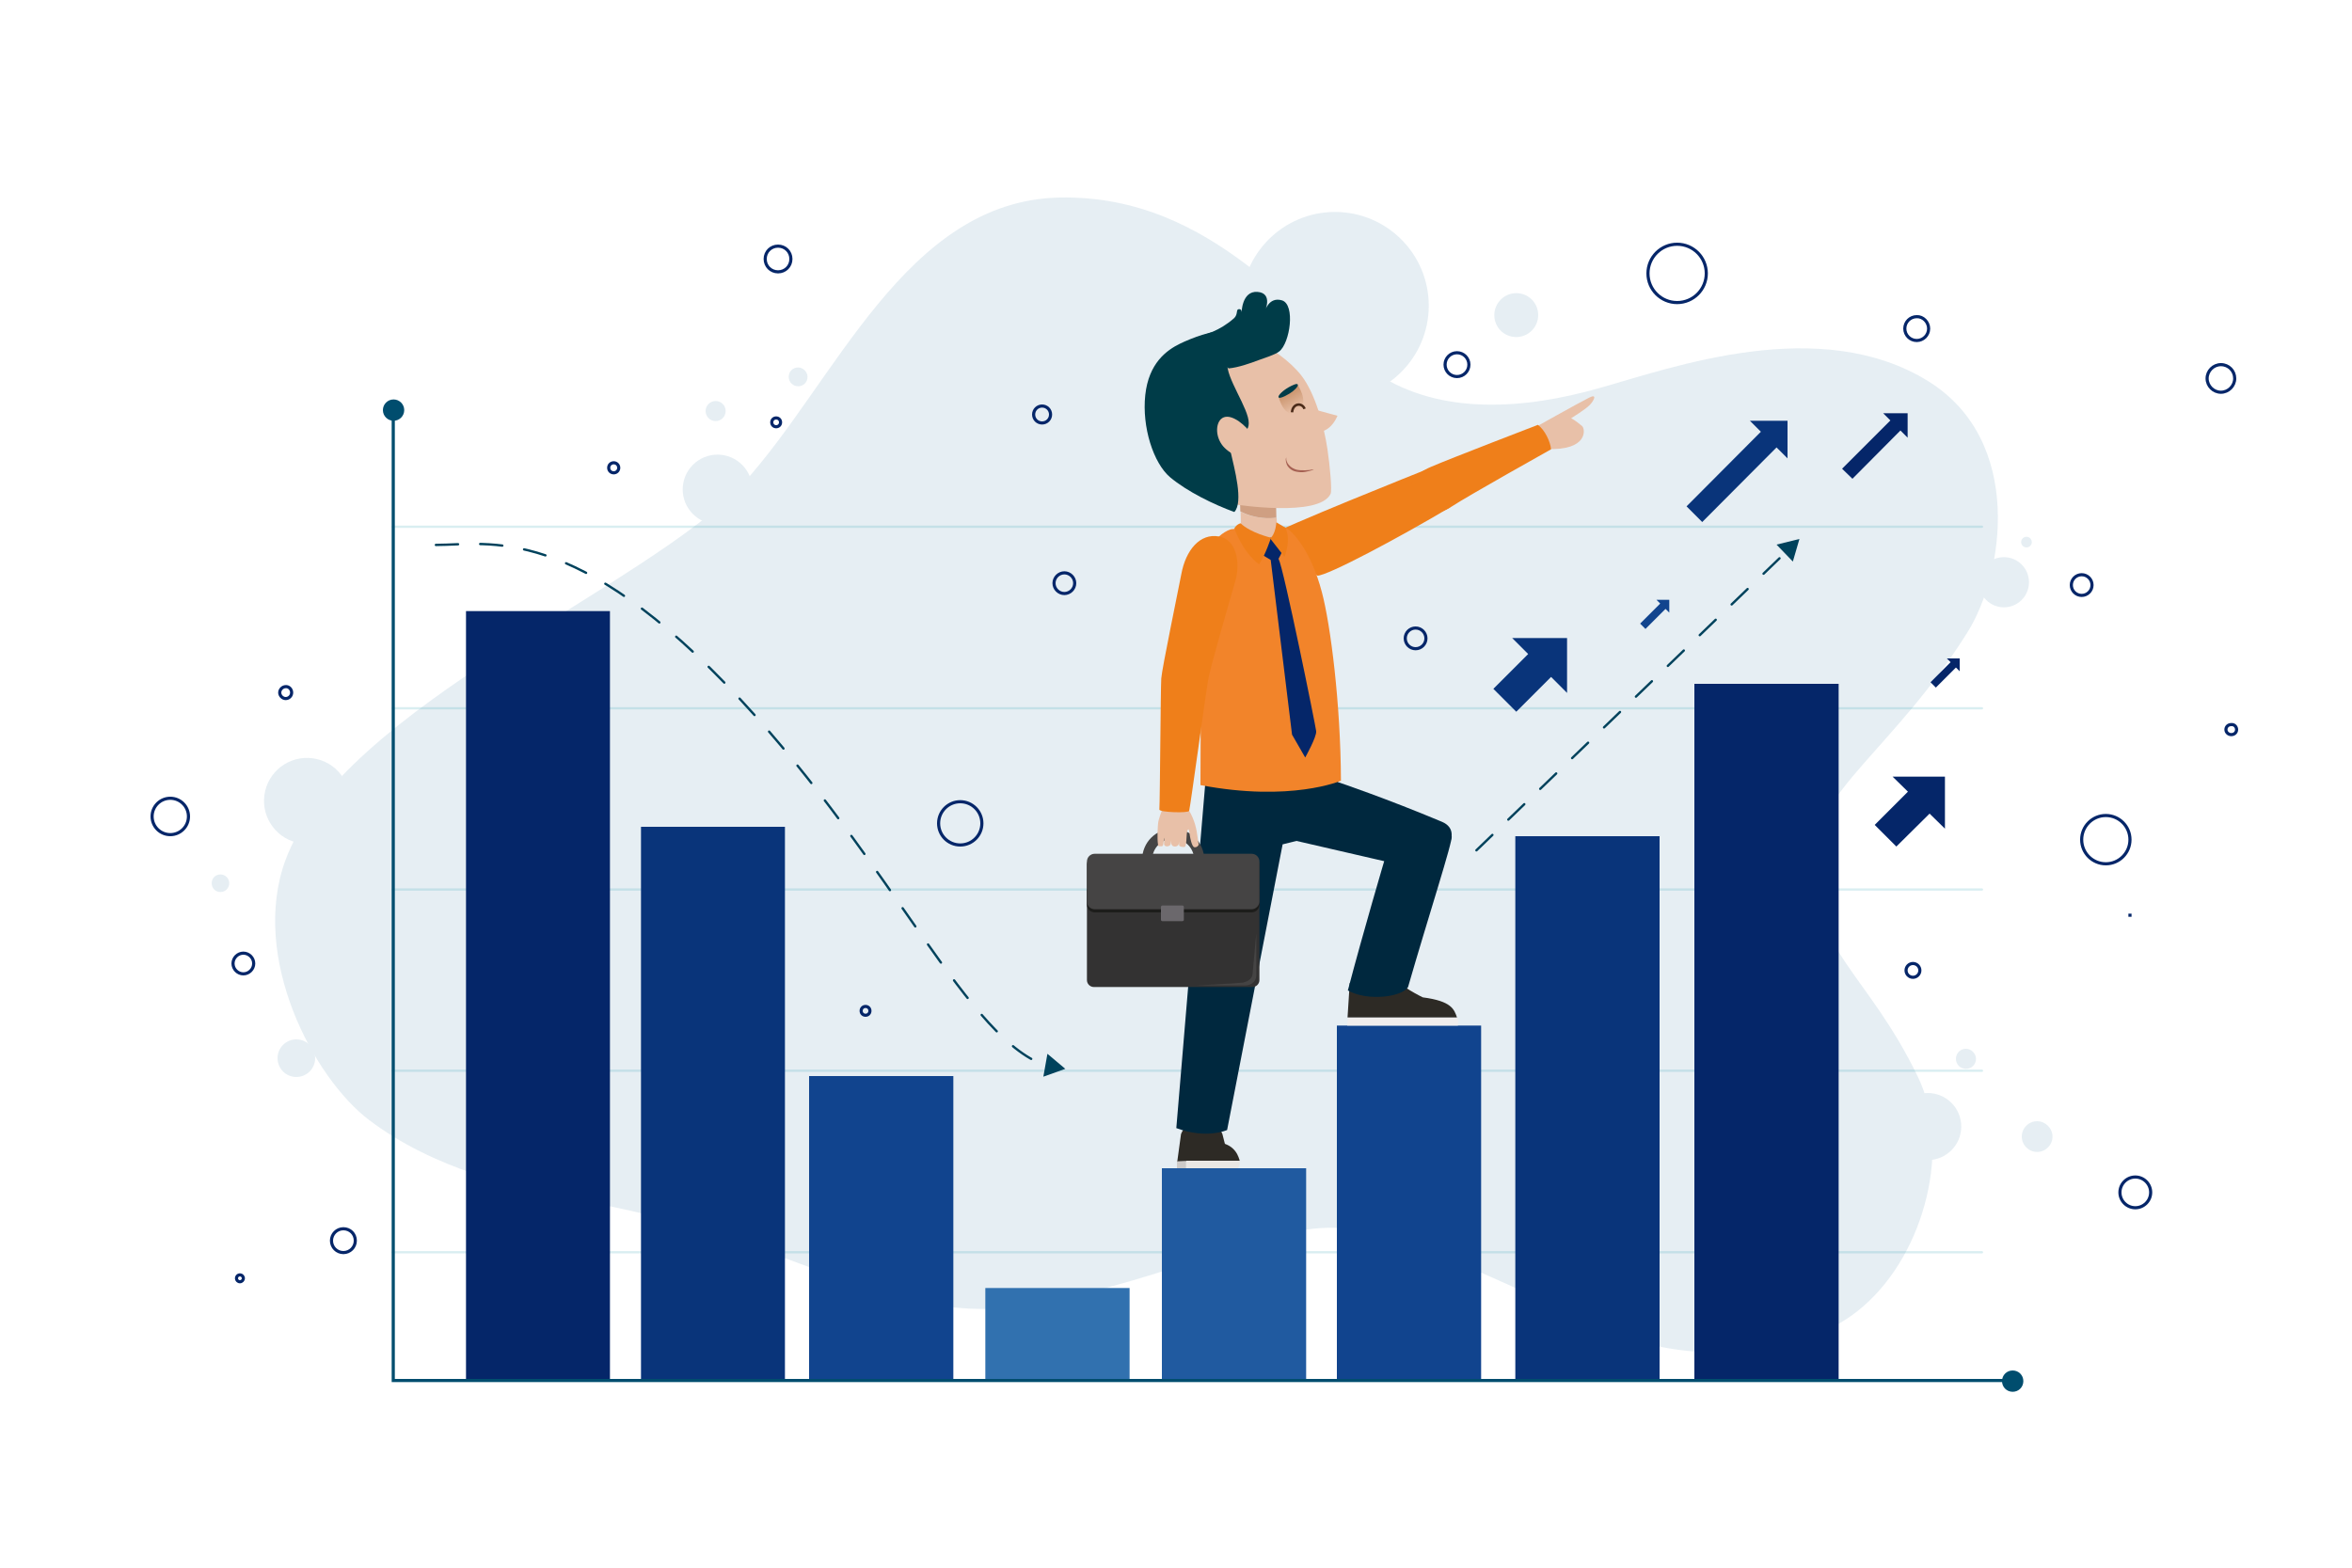
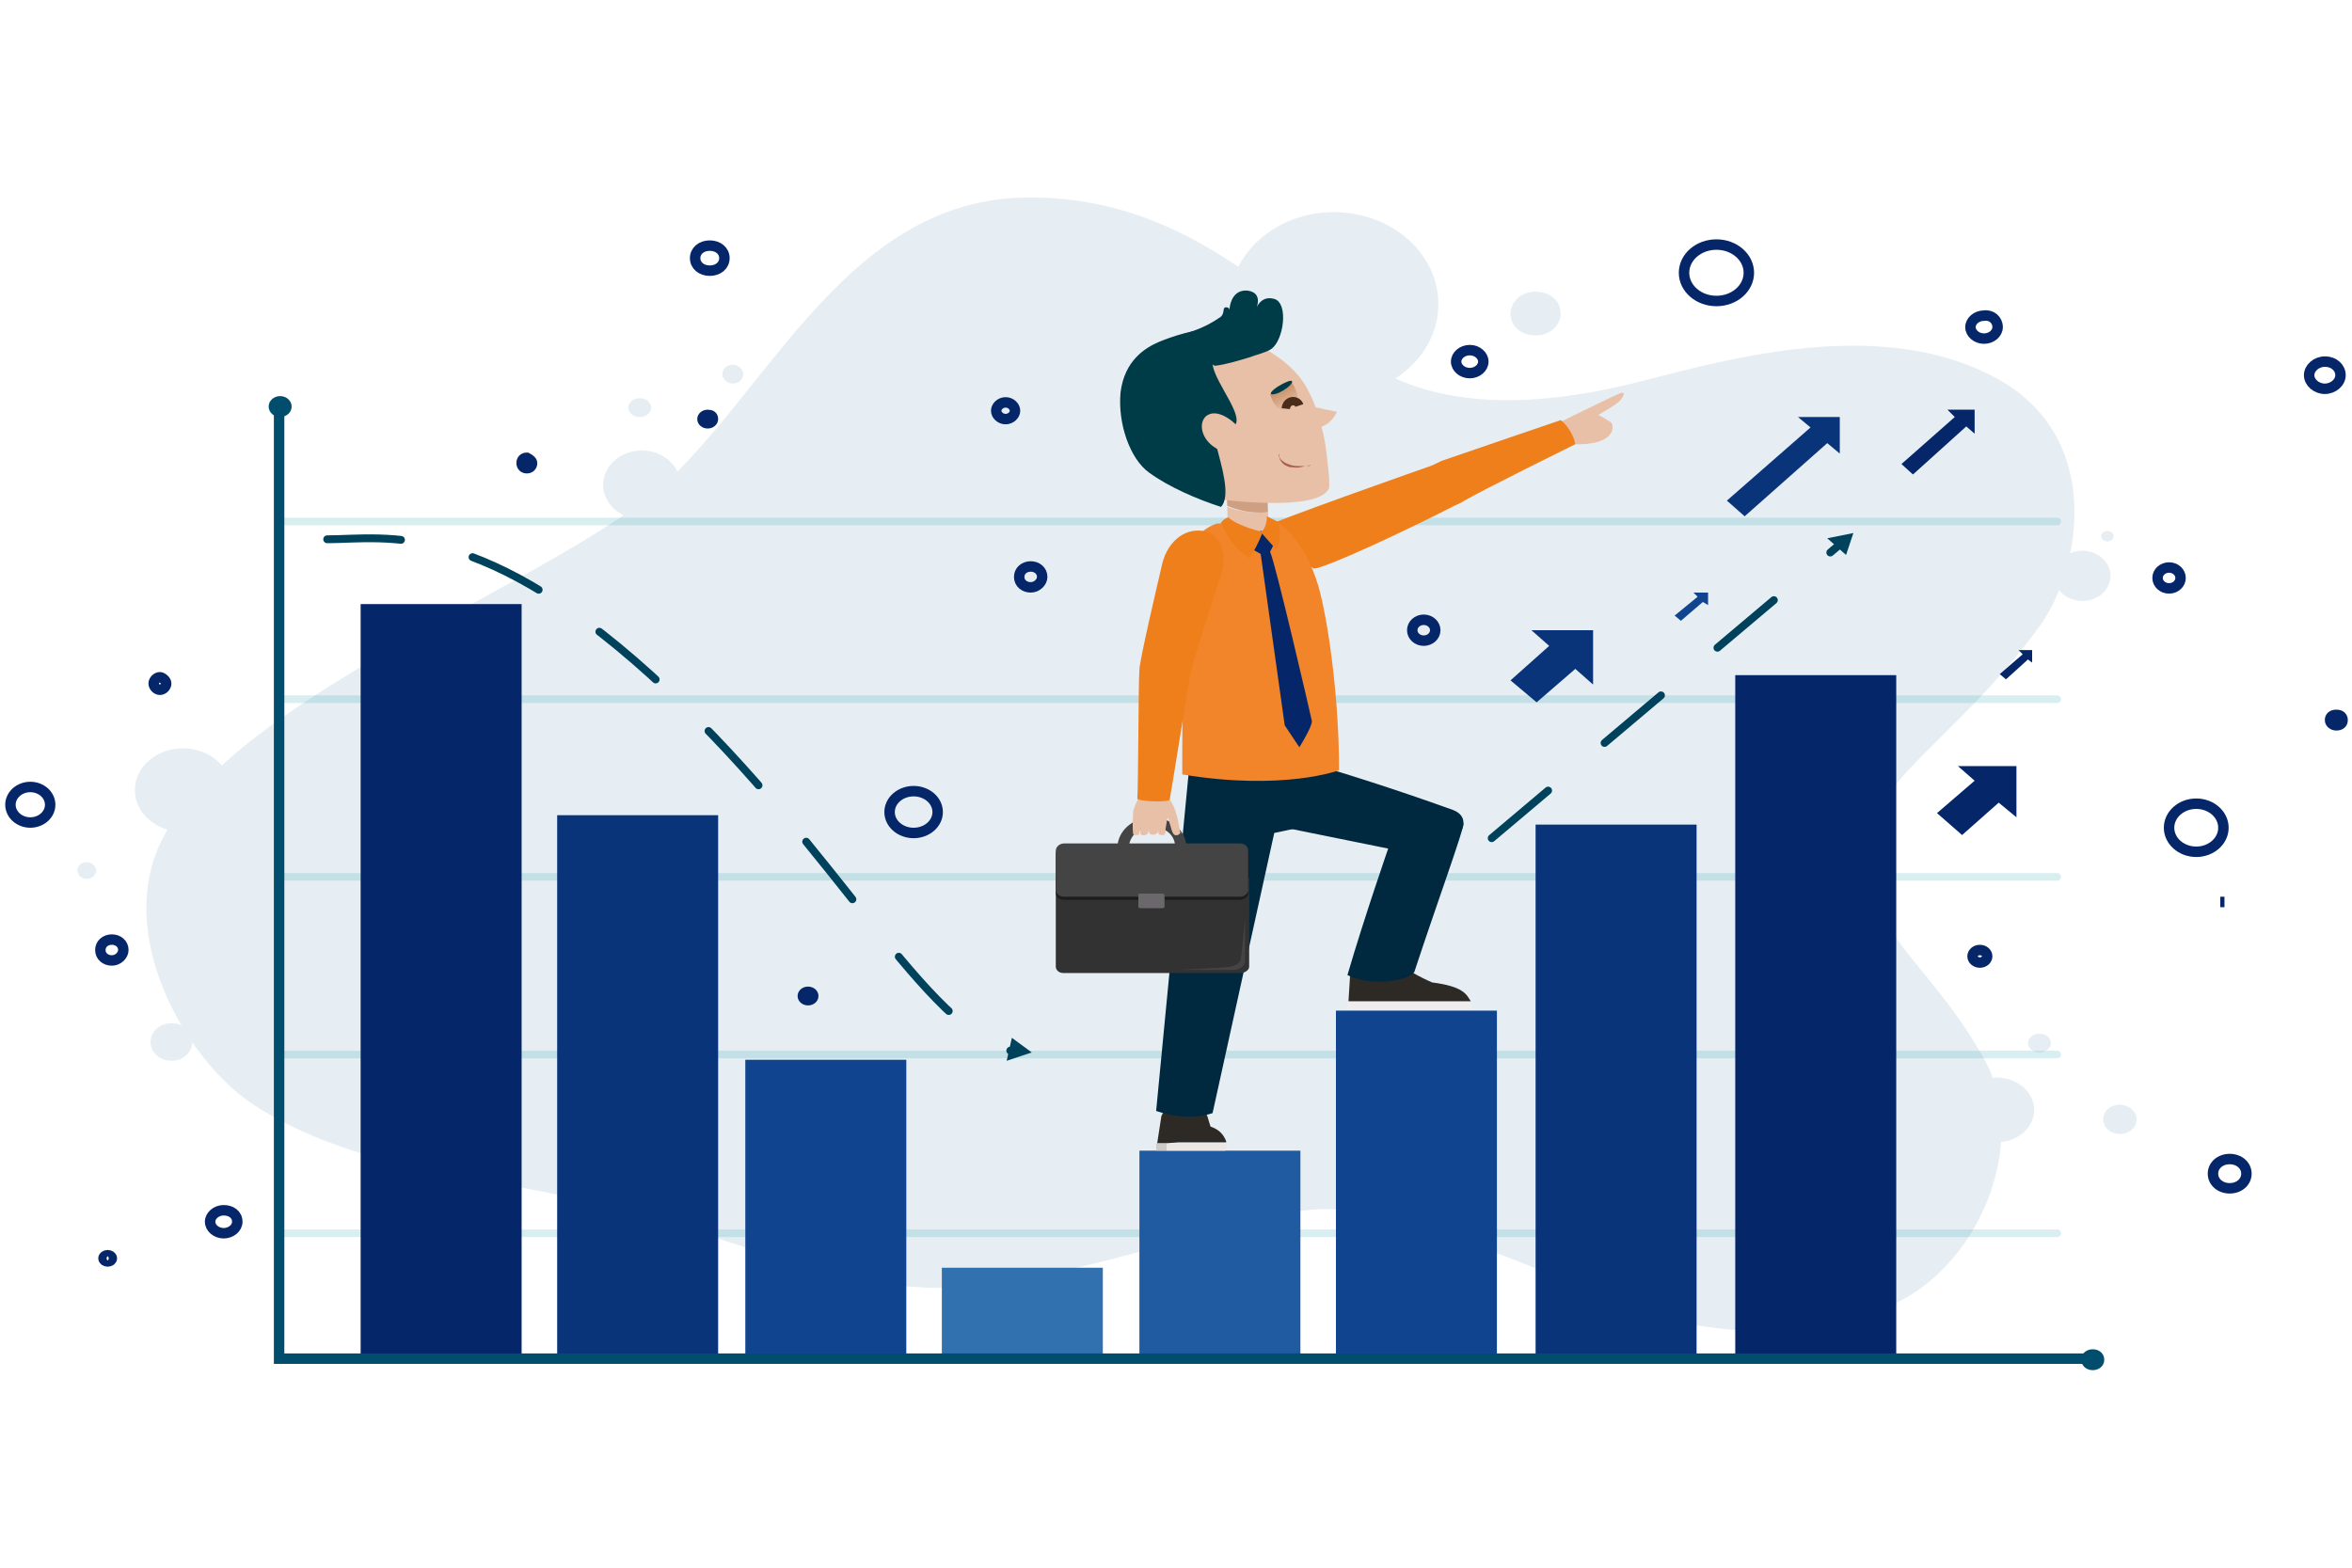
- <svg xmlns="http://www.w3.org/2000/svg" version="1.1" id="Layer_1" x="0px" y="0px" viewBox="0 0 750 500" style="enable-background:new 0 0 750 500;" xml:space="preserve">
+ <svg xmlns="http://www.w3.org/2000/svg" version="1.1" id="Layer_1" x="0px" y="0px" viewBox="0 0 225 150" style="enable-background:new 0 0 225 150;" xml:space="preserve">
  <style type="text/css">
	.st0{opacity:0.1;}
	.st1{fill:#005586;}
	.st2{opacity:0.15;}
	.st3{fill:none;stroke:#008DA3;stroke-width:0.729;stroke-linecap:round;stroke-miterlimit:10;}
	.st4{fill:#052669;}
	.st5{fill:#09347A;}
	.st6{fill:#11448E;}
	.st7{fill:#3171AF;}
	.st8{fill:#205AA0;}
	.st9{fill:#EF7F1A;}
	.st10{fill:#E8C0A8;}
	.st11{fill:#2D2A25;}
	.st12{fill:#EFEDED;}
	.st13{fill:#EAE7E4;}
	.st14{fill:#00283E;}
	.st15{fill:#333232;}
	.st16{fill:#1D1D1B;}
	.st17{fill:#454444;}
	.st18{fill:#6B686C;}
	.st19{fill:#CF9F82;}
	.st20{fill:#F2842A;}
	.st21{fill:#D0904B;}
	.st22{fill:#003C48;}
	.st23{fill:url(#SVGID_1_);}
	.st24{fill:none;stroke:#4B2B19;stroke-width:0.801;stroke-miterlimit:10;}
	.st25{fill:#A56052;}
	.st26{fill:#CDCAC8;}
	.st27{fill:none;stroke:#00425C;stroke-width:0.75;stroke-linecap:round;stroke-miterlimit:10;stroke-dasharray:7.064,7.064;}
	.st28{fill:#00425C;}
	.st29{fill:none;stroke:#004D6E;stroke-miterlimit:10;}
	.st30{fill:#004D6E;}
	.st31{fill:none;stroke:#052669;stroke-miterlimit:10;}
- 	.st32{fill:none;stroke:#052669;stroke-width:1;stroke-miterlimit:10;}
- 	.st33{fill:#0F4396;}
+ 	.st32{fill:none;stroke:#052669;stroke-miterlimit:10;}
</style>
  <g id="OBJECTS">
    <g>
      <g class="st0">
        <g>
-           <path class="st1" d="M329.7,416c-45.2,8.3-74.4-20.2-141.1-32.4c-25-4.6-50.5-11-70.8-26.3c-17.9-13.5-38.1-52-26.8-82.9      c17.8-48.6,115.9-87.5,145.6-119.8S288.6,63.9,338,63s76.2,39.8,101.1,56.2c20.4,13.4,47.3,11.3,70.8,4.6      c23.5-6.6,70.4-23.7,105-2.2c30.6,19,24.2,61.5,12.4,80.2c-23.1,36.8-48.8,50.8-49.2,71.9c-0.6,29.5,17.4,36.4,33.5,69.8      c10.6,22,2.5,55.8-17.4,73.1c-19.8,17.4-57,19-83.3,7.1c-19.8-9-63.7-31.6-85.4-32.1C403.1,391,374.9,407.6,329.7,416z" />
+           <path class="st1" d="M95.3,122.8c-15.2,2.4-25-5.9-47.4-9.5c-8.4-1.4-17-3.2-23.8-7.7c-6-4-12.8-15.3-9-24.4      c6-14.3,38.9-25.8,48.9-35.3s17.5-26.7,34-27s25.6,11.7,33.9,16.5c6.8,3.9,15.9,3.3,23.8,1.4c7.9-1.9,23.6-7,35.3-0.6      c10.3,5.6,8.1,18.1,4.2,23.6c-7.8,10.8-16.4,15-16.5,21.2c-0.2,8.7,5.8,10.7,11.2,20.5c3.6,6.5,0.8,16.4-5.8,21.5      c-6.6,5.1-19.1,5.6-28,2.1c-6.6-2.6-21.4-9.3-28.7-9.4C120,115.5,110.5,120.4,95.3,122.8z" />
        </g>
        <g>
-           <circle class="st1" cx="425.7" cy="97.5" r="29.9" />
-           <path class="st1" d="M490.5,100.5c0,3.8-3.1,7-7,7c-3.9,0-7-3.1-7-7c0-3.8,3.1-7,7-7C487.4,93.5,490.5,96.6,490.5,100.5z" />
-           <circle class="st1" cx="639" cy="185.7" r="8" />
-           <circle class="st1" cx="646.2" cy="172.9" r="1.7" />
-           <ellipse class="st1" cx="614.7" cy="359.3" rx="10.7" ry="10.7" />
-           <path class="st1" d="M630.1,337.7c0,1.8-1.4,3.2-3.2,3.2s-3.2-1.4-3.2-3.2s1.4-3.2,3.2-3.2C628.6,334.5,630.1,336,630.1,337.7z" />
-           <path class="st1" d="M654.5,362.5c0,2.7-2.2,4.9-4.9,4.9s-4.9-2.2-4.9-4.9s2.2-4.9,4.9-4.9C652.2,357.6,654.5,359.8,654.5,362.5      z" />
-           <circle class="st1" cx="228.8" cy="156.1" r="11.1" />
-           <circle class="st1" cx="228.2" cy="131.1" r="3.2" />
-           <path class="st1" d="M257.5,120.2c0,1.7-1.3,3-3,3c-1.6,0-3-1.3-3-3s1.3-3,3-3C256.1,117.2,257.5,118.6,257.5,120.2z" />
-           <ellipse transform="matrix(0.2298 -0.9732 0.9732 0.2298 -173.1677 292.0098)" class="st1" cx="97.9" cy="255.4" rx="13.7" ry="13.7" />
-           <path class="st1" d="M73.1,281.7c0,1.5-1.2,2.8-2.8,2.8s-2.8-1.2-2.8-2.8s1.2-2.8,2.8-2.8S73.1,280.2,73.1,281.7z" />
-           <circle class="st1" cx="94.5" cy="337.5" r="6" />
+           <ellipse class="st1" cx="127.6" cy="29.1" rx="10" ry="8.8" />
+           <path class="st1" d="M149.3,30c0,1.1-1,2.1-2.4,2.1s-2.4-0.9-2.4-2.1c0-1.1,1-2.1,2.4-2.1S149.3,28.8,149.3,30z" />
+           <ellipse class="st1" cx="199.2" cy="55.1" rx="2.7" ry="2.4" />
+           <ellipse class="st1" cx="201.6" cy="51.3" rx="0.6" ry="0.5" />
+           <ellipse class="st1" cx="191" cy="106.2" rx="3.6" ry="3.1" />
+           <path class="st1" d="M196.2,99.8c0,0.5-0.5,0.9-1.1,0.9s-1.1-0.4-1.1-0.9s0.5-0.9,1.1-0.9C195.7,98.9,196.2,99.3,196.2,99.8z" />
+           <path class="st1" d="M204.4,107.1c0,0.8-0.7,1.4-1.6,1.4s-1.6-0.6-1.6-1.4c0-0.8,0.7-1.4,1.6-1.4      C203.6,105.7,204.4,106.3,204.4,107.1z" />
+           <ellipse class="st1" cx="61.4" cy="46.4" rx="3.7" ry="3.3" />
+           <ellipse class="st1" cx="61.2" cy="39" rx="1.1" ry="0.9" />
+           <path class="st1" d="M71.1,35.8c0,0.5-0.4,0.9-1,0.9c-0.5,0-1-0.4-1-0.9s0.4-0.9,1-0.9C70.6,34.9,71.1,35.3,71.1,35.8z" />
+           <ellipse class="st1" cx="17.5" cy="75.6" rx="4.6" ry="4" />
+           <path class="st1" d="M9.2,83.3c0,0.4-0.4,0.8-0.9,0.8c-0.5,0-0.9-0.4-0.9-0.8c0-0.5,0.4-0.8,0.9-0.8C8.8,82.5,9.2,82.9,9.2,83.3      z" />
+           <ellipse class="st1" cx="16.4" cy="99.7" rx="2" ry="1.8" />
        </g>
      </g>
      <g class="st2">
-         <line class="st3" x1="125.2" y1="399.4" x2="632" y2="399.4" />
-         <line class="st3" x1="125.2" y1="341.5" x2="632" y2="341.5" />
-         <line class="st3" x1="125.2" y1="283.7" x2="632" y2="283.7" />
-         <line class="st3" x1="125.2" y1="225.9" x2="632" y2="225.9" />
-         <line class="st3" x1="125.2" y1="168" x2="632" y2="168" />
+         <line class="st3" x1="26.7" y1="118" x2="196.8" y2="118" />
+         <line class="st3" x1="26.7" y1="100.9" x2="196.8" y2="100.9" />
+         <line class="st3" x1="26.7" y1="83.9" x2="196.8" y2="83.9" />
+         <line class="st3" x1="26.7" y1="66.9" x2="196.8" y2="66.9" />
+         <line class="st3" x1="26.7" y1="49.9" x2="196.8" y2="49.9" />
      </g>
      <g>
-         <rect x="148.6" y="194.9" class="st4" width="45.9" height="245.6" />
-         <rect x="204.4" y="263.7" class="st5" width="45.9" height="176.8" />
-         <rect x="258" y="343.2" class="st6" width="46" height="97.3" />
-         <rect x="314.2" y="410.8" class="st7" width="46" height="29.6" />
-         <rect x="370.5" y="372.6" class="st8" width="46" height="67.9" />
-         <rect x="426.3" y="327.1" class="st6" width="46" height="113.4" />
-         <rect x="483.2" y="266.7" class="st5" width="46" height="173.8" />
-         <rect x="540.3" y="218.1" class="st4" width="46" height="222.4" />
+         <rect x="34.5" y="57.8" class="st4" width="15.4" height="72.3" />
+         <rect x="53.3" y="78" class="st5" width="15.4" height="52" />
+         <rect x="71.3" y="101.4" class="st6" width="15.4" height="28.6" />
+         <rect x="90.1" y="121.3" class="st7" width="15.4" height="8.7" />
+         <rect x="109" y="110.1" class="st8" width="15.4" height="20" />
+         <rect x="127.8" y="96.7" class="st6" width="15.4" height="33.4" />
+         <rect x="146.9" y="78.9" class="st5" width="15.4" height="51.1" />
+         <rect x="166" y="64.6" class="st4" width="15.4" height="65.5" />
      </g>
      <g>
        <g>
-           <path class="st9" d="M420.1,183.6c3.1,0.1,26.2-12.2,42.3-21.8c-2.6-7.6-8.2-11.8-8.2-11.8s-46.9,18.7-49.9,21.1      C401.4,173.6,420.1,183.6,420.1,183.6z" />
-           <path class="st10" d="M506.8,126.8c2.6-1.3,1.5,0.9,0.2,2.3c-1.3,1.4-6,4.3-6,4.3s1.3,0.6,3.5,2.5c1,0.8,2.1,7.9-11.4,7.3      c-5.9-0.3-5.2-6-5.2-6S504.1,128.1,506.8,126.8z" />
-           <path class="st9" d="M450.1,158.4c2.2,5.8,7.9,6.5,12.9,3.1c5-3.3,31.6-18.2,31.6-18.2c-0.2-2.4-2-6.2-4.2-7.8      c0,0-28.1,10.8-34.1,13.4C450.5,151.4,448.6,154.3,450.1,158.4z" />
+           <path class="st9" d="M125.7,54.4c1,0,8.8-3.6,14.2-6.4c-0.9-2.2-2.8-3.5-2.8-3.5s-15.7,5.5-16.8,6.2      C119.4,51.5,125.7,54.4,125.7,54.4z" />
+           <path class="st10" d="M154.8,37.7c0.9-0.4,0.5,0.3,0.1,0.7c-0.4,0.4-2,1.3-2,1.3s0.4,0.2,1.2,0.7c0.3,0.2,0.7,2.3-3.8,2.1      c-2-0.1-1.7-1.8-1.7-1.8S153.9,38.1,154.8,37.7z" />
+           <path class="st9" d="M135.8,47c0.7,1.7,2.7,1.9,4.3,0.9c1.7-1,10.6-5.4,10.6-5.4c-0.1-0.7-0.7-1.8-1.4-2.3c0,0-9.4,3.2-11.4,3.9      C135.9,45,135.2,45.8,135.8,47z" />
        </g>
        <g>
          <g>
-             <path class="st11" d="M453.7,318.1c0,0-7.7-3.7-9-6.4c0,0-4.2,0-5.5,4.2c0,0-5.8,1-8.8-2.4l-0.7,11l34.9,0       C463.7,322,463,319.3,453.7,318.1z" />
-             <path class="st12" d="M429.8,324.6l-0.2,2.5l35.3,0c0-1,0.3-1.5-0.2-2.5L429.8,324.6z" />
+             <path class="st11" d="M137,94c0,0-2.6-1.1-3-1.9c0,0-1.4,0-1.8,1.2c0,0-1.9,0.3-3-0.7l-0.2,3.2h11.7       C140.3,95.2,140.1,94.4,137,94z" />
+             <path class="st12" d="M128.9,95.9l-0.1,0.7h11.9c0-0.3,0.1-0.4-0.1-0.7H128.9z" />
          </g>
        </g>
        <g>
          <g>
-             <path class="st11" d="M391.5,368.4l-1.7-6.7c0,0-1.6-4.6-6.6-4.6c-5,0-6.6,4.6-6.6,4.6l-1.2,8.8l2.9-0.1L391.5,368.4z" />
+             <path class="st11" d="M116.1,108.8l-0.6-2c0,0-0.5-1.4-2.2-1.4c-1.7,0-2.2,1.4-2.2,1.4l-0.4,2.6l1,0L116.1,108.8z" />
          </g>
          <g>
-             <path class="st13" d="M395.3,370.2c0.1,0.5,0.1,1.4-0.5,2.4h-16.6c0,0,0-1,0-2.4L395.3,370.2z" />
-             <path class="st11" d="M378.2,370.1c0.1-1.5,3.1-5.9,8.3-5.9c6.6,0,8.1,3.7,8.7,5.6c0,0,0.1,0.2,0.1,0.4l-17.1,0       C378.2,370.2,378.2,370.2,378.2,370.1z" />
+             <path class="st13" d="M117.4,109.4c0,0.1,0,0.4-0.2,0.7h-5.6c0,0,0-0.3,0-0.7H117.4z" />
+             <path class="st11" d="M111.6,109.3c0-0.4,1-1.7,2.8-1.7c2.2,0,2.7,1.1,2.9,1.6c0,0,0,0.1,0,0.1L111.6,109.3       C111.6,109.4,111.6,109.4,111.6,109.3z" />
          </g>
        </g>
-         <path class="st14" d="M426.5,243.1l0.6,21.7l-18.1,4.5l-17.7,91.1c0,0-6.5,3-16.2-0.6l9.8-116.7L426.5,243.1L426.5,243.1z" />
-         <path class="st14" d="M401.7,265.5c0,0,41.2,9.5,47.2,10.9c8.4,1.9,19.5-10.7,10.9-14.3c-18.1-7.6-33-12.6-33-12.6l-22,6.7     C404.7,256.1,402.5,259.8,401.7,265.5z" />
+         <path class="st14" d="M127.8,72l0.2,6.4l-6.1,1.3l-5.9,26.8c0,0-2.2,0.9-5.4-0.2l3.3-34.3H127.8L127.8,72z" />
+         <path class="st14" d="M119.5,78.5c0,0,13.8,2.8,15.8,3.2c2.8,0.6,6.5-3.1,3.7-4.2c-6.1-2.2-11.1-3.7-11.1-3.7l-7.4,2     C120.5,75.8,119.8,76.9,119.5,78.5z" />
        <g>
-           <path class="st15" d="M399.4,314.8h-50.6c-1.2,0-2.2-1-2.2-2.2v-28.9h55v28.9C401.6,313.8,400.6,314.8,399.4,314.8z" />
-           <path class="st16" d="M399.1,291h-50c-1.4,0-2.5-1.1-2.5-2.5v-12.7c0-1.4,1.1-2.5,2.5-2.5h50c1.4,0,2.5,1.1,2.5,2.5v12.7      C401.6,289.9,400.5,291,399.1,291z" />
-           <path class="st17" d="M399.1,290h-50c-1.4,0-2.5-1.1-2.5-2.5v-12.7c0-1.4,1.1-2.5,2.5-2.5h50c1.4,0,2.5,1.1,2.5,2.5v12.7      C401.6,288.8,400.5,290,399.1,290z" />
-           <path class="st17" d="M374.1,284.1c-5.4,0-9.9-4.4-9.9-9.9s4.4-9.9,9.9-9.9s9.9,4.4,9.9,9.9S379.5,284.1,374.1,284.1z       M374.1,267.5c-3.7,0-6.7,3-6.7,6.7c0,3.7,3,6.7,6.7,6.7c3.7,0,6.7-3,6.7-6.7C380.8,270.5,377.8,267.5,374.1,267.5z" />
-           <path class="st18" d="M377,293.8h-6.3c-0.3,0-0.5-0.2-0.5-0.5v-4c0-0.3,0.2-0.5,0.5-0.5h6.3c0.3,0,0.5,0.2,0.5,0.5v4      C377.6,293.5,377.3,293.8,377,293.8z" />
-           <path class="st17" d="M400.6,297.7c0,0,0,12,0,13.4s-1,3.2-3.7,3.2s-15.4,0-15.4,0s13.8-0.7,14.8-0.9c1-0.2,2.9-0.9,3.1-2.6      C399.6,308.9,400.6,297.7,400.6,297.7z" />
+           <path class="st15" d="M118.7,93.1h-17c-0.4,0-0.7-0.3-0.7-0.6v-8.5h18.5v8.5C119.5,92.8,119.1,93.1,118.7,93.1z" />
+           <path class="st16" d="M118.6,86.1h-16.8c-0.5,0-0.8-0.3-0.8-0.7v-3.7c0-0.4,0.4-0.7,0.8-0.7h16.8c0.5,0,0.8,0.3,0.8,0.7v3.7      C119.5,85.7,119.1,86.1,118.6,86.1z" />
+           <path class="st17" d="M118.6,85.8h-16.8c-0.5,0-0.8-0.3-0.8-0.7v-3.7c0-0.4,0.4-0.7,0.8-0.7h16.8c0.5,0,0.8,0.3,0.8,0.7V85      C119.5,85.4,119.1,85.8,118.6,85.8z" />
+           <path class="st17" d="M110.2,84c-1.8,0-3.3-1.3-3.3-2.9c0-1.6,1.5-2.9,3.3-2.9c1.8,0,3.3,1.3,3.3,2.9      C113.6,82.7,112,84,110.2,84z M110.2,79.1c-1.2,0-2.2,0.9-2.2,2c0,1.1,1,2,2.2,2c1.2,0,2.2-0.9,2.2-2      C112.5,80,111.5,79.1,110.2,79.1z" />
+           <path class="st18" d="M111.2,86.9h-2.1c-0.1,0-0.2-0.1-0.2-0.1v-1.2c0-0.1,0.1-0.1,0.2-0.1h2.1c0.1,0,0.2,0.1,0.2,0.1v1.2      C111.4,86.8,111.3,86.9,111.2,86.9z" />
+           <path class="st17" d="M119.1,88c0,0,0,3.5,0,3.9s-0.3,0.9-1.2,0.9c-0.9,0-5.2,0-5.2,0s4.6-0.2,5-0.3s1-0.3,1-0.8      C118.8,91.3,119.1,88,119.1,88z" />
        </g>
        <g>
-           <path class="st10" d="M407.1,165.1l0.2,7.7l-11.5,0.4l-0.2-10C400.3,165.6,405.1,165.4,407.1,165.1z" />
-           <path class="st19" d="M395.5,163.1l-0.2-7.7l11.5-0.4l0.2,10.1C405.1,165.4,400.3,165.6,395.5,163.1z" />
+           <path class="st10" d="M121.3,49l0.1,2.3l-3.9,0.1l-0.1-2.9C119,49.1,120.6,49.1,121.3,49z" />
+           <path class="st19" d="M117.4,48.4l-0.1-2.3l3.9-0.1l0.1,3C120.6,49.1,119,49.1,117.4,48.4z" />
        </g>
-         <path class="st10" d="M402.3,174.6c-6.8,0-8.5-4.2-8.7-5.5c4.8-1.1,9.6-1.5,15.6-0.6C409.4,169.9,409,174.6,402.3,174.6z" />
-         <path class="st20" d="M392.5,168.8c0.4-0.1,4.1-0.3,4.5-0.4c0.3,1.3,4.4,4.6,7.2,4.7c4.6,0.1,4.4-3.2,4.2-4.8     c0.5,0.1,1.1-0.3,1.6,0c2.1,1.1,8,7.2,11.5,20.5c2.8,10.5,6,35.7,6.1,60.2c0,0-15.9,6.9-44.8,1.4c0,0,0.1-59.8,0.6-66.4     C383.9,177.4,386.8,170.8,392.5,168.8z" />
-         <path class="st4" d="M402.4,176.9l2.8,1.7l6.8,55.7l4.2,7.3c0,0,3.7-6.6,3.5-8.4c-0.2-1.8-10.3-51.7-12-55     c0.7-1.2,1.3-2.6,1.3-2.6s-3-4.2-3.9-4.1C404.1,171.7,402.4,176.9,402.4,176.9z" />
+         <path class="st10" d="M119.7,51.8c-2.3,0-2.9-1.2-2.9-1.6c1.6-0.3,3.2-0.4,5.2-0.2C122.1,50.4,122,51.8,119.7,51.8z" />
+         <path class="st20" d="M116.4,50.1c0.1,0,1.4-0.1,1.5-0.1c0.1,0.4,1.5,1.4,2.4,1.4c1.5,0,1.5-0.9,1.4-1.4c0.2,0,0.4-0.1,0.5,0     c0.7,0.3,2.7,2.1,3.9,6c0.9,3.1,2,10.5,2,17.7c0,0-5.3,2-15,0.4c0,0,0-17.6,0.2-19.5C113.5,52.6,114.5,50.7,116.4,50.1z" />
+         <path class="st4" d="M119.7,52.5l0.9,0.5l2.3,16.4l1.4,2.1c0,0,1.2-1.9,1.2-2.5c-0.1-0.5-3.5-15.2-4-16.2     c0.2-0.4,0.4-0.8,0.4-0.8s-1-1.2-1.3-1.2C120.3,50.9,119.7,52.5,119.7,52.5z" />
        <g>
-           <path class="st10" d="M376.4,256.3L376.4,256.3c0,0,2,1,2.8,2.3s1.5,3,1.9,4.4c0.8,2.8,0.9,5.6,1.1,6.1c0.2,0.5-0.6,1.3-1.4,1.1      c-0.8-0.3-1.3-3.1-1.4-3.8c-0.2-1.1-0.2-2.2-0.6-1.8c-0.4,0.4-0.4,2.2-0.5,3.5c0,0.3-0.1,0.8-0.1,1c-0.2,1.2-0.5,1.1-1.3,1      c-0.6-0.1-1-0.2-0.9-1c0-0.2,0.1-0.5,0.1-0.7c-0.1,0.3-0.1,0.6-0.3,1c-0.4,0.8-2.2,0.9-2.3-0.4c0-0.6,0-1.1,0-1      c0,0.3-0.1,0.6-0.2,1.2c-0.1,0.8-2.1,1.2-2.1-0.1c0-0.9,0.1-1.6,0-1.9c-0.1,0.5-0.1,1.2-0.2,1.6c-0.1,0.7-0.1,1.1-0.6,1.1      c-0.5,0-1.1,0.1-1.1-0.3c-0.4-2.4-0.1-6,0-7.1c0.1-1.1,1.1-3.8,1.4-4.5c0-0.3,0-0.5,0-0.9c0-0.8,0.4-1.1,1.2-1.3l2.6-0.6      C375.3,255,376.2,255.5,376.4,256.3z" />
-           <path class="st9" d="M379.2,258.6c0.4-1.5,5.4-38.2,6-41.5c0.5-3.4,6.2-23.1,8.7-31.7c1.8-6.2,0.2-13.4-5.2-14.3      c-6.1-1.1-10.6,4.4-12,12c-0.8,4.3-6.2,30.2-6.4,33.3s-0.4,38.3-0.6,41.8C369.7,259.1,379,259.4,379.2,258.6z" />
+           <path class="st10" d="M111,75.8L111,75.8c0,0,0.7,0.3,0.9,0.7c0.3,0.4,0.5,0.9,0.6,1.3c0.3,0.8,0.3,1.6,0.4,1.8      c0.1,0.1-0.2,0.4-0.5,0.3c-0.3-0.1-0.4-0.9-0.5-1.1c-0.1-0.3-0.1-0.6-0.2-0.5c-0.1,0.1-0.1,0.6-0.2,1c0,0.1,0,0.2,0,0.3      c-0.1,0.4-0.2,0.3-0.4,0.3c-0.2,0-0.3-0.1-0.3-0.3c0-0.1,0-0.1,0-0.2c0,0.1,0,0.2-0.1,0.3c-0.1,0.2-0.7,0.3-0.8-0.1      c0-0.2,0-0.3,0-0.3c0,0.1,0,0.2-0.1,0.4c0,0.2-0.7,0.4-0.7,0c0-0.3,0-0.5,0-0.6c0,0.1,0,0.4-0.1,0.5c0,0.2,0,0.3-0.2,0.3      s-0.4,0-0.4-0.1c-0.1-0.7,0-1.8,0-2.1c0-0.3,0.4-1.1,0.5-1.3c0-0.1,0-0.1,0-0.3c0-0.2,0.1-0.3,0.4-0.4l0.9-0.2      C110.6,75.5,110.9,75.6,111,75.8z" />
+           <path class="st9" d="M111.9,76.5c0.1-0.4,1.8-11.2,2-12.2c0.2-1,2.1-6.8,2.9-9.3c0.6-1.8,0.1-3.9-1.7-4.2c-2-0.3-3.6,1.3-4,3.5      c-0.3,1.3-2.1,8.9-2.1,9.8c-0.1,0.9-0.1,11.3-0.2,12.3C108.8,76.7,111.9,76.8,111.9,76.5z" />
        </g>
-         <path class="st9" d="M395.6,166.9c-1.3,0.3-2,1.6-2,1.6s2.5,7.5,7.9,11.5c2.1-3.2,3.8-8.5,3.8-8.5S398.8,170,395.6,166.9z" />
-         <path class="st9" d="M405,171.7l4.6,5.9c0,0,2.2-5.1,0.3-9.3c-0.7-0.4-2.9-1.7-2.9-1.7S406.8,170.4,405,171.7z" />
+         <path class="st9" d="M117.5,49.5c-0.4,0.1-0.7,0.5-0.7,0.5s0.8,2.2,2.7,3.4c0.7-0.9,1.3-2.5,1.3-2.5S118.5,50.4,117.5,49.5z" />
+         <path class="st9" d="M120.6,50.9l1.5,1.7c0,0,0.7-1.5,0.1-2.7c-0.2-0.1-1-0.5-1-0.5S121.2,50.6,120.6,50.9z" />
        <g>
-           <path class="st10" d="M394,160.9c0,0,26.7,4.2,30.3-3.4c0.5-1.1-0.2-8.8-1-14.2c-1.2-8-4-17.9-8.3-23.5      c-7.2-9.2-25.2-18.7-33.8-11.1C372.7,116.4,355.9,139.5,394,160.9z" />
-           <path class="st10" d="M414.5,130.2C414.5,130.2,414.5,130.2,414.5,130.2l-0.1-1.5c4,1.9,8.1,2.8,12.1,3.9      c-3.7,8.5-12.1,5.7-13.6-2.1C413.5,130.2,414.1,130.2,414.5,130.2C415,130.3,414.9,130.2,414.5,130.2z" />
-           <path class="st21" d="M403.5,109.9l1.4,0.5C404.6,110.5,404.1,110.2,403.5,109.9z" />
-           <path class="st22" d="M392.4,144c1.2,5.4,4.2,16.1,1.2,19.3c-6.6-2.4-15-6.5-20.5-11.1c-5.3-4.5-9-16-7.9-26.2      s6.8-14.3,11.1-16.4c3.5-1.7,10.6-4.5,15.6-4.2c2.3,0.1,4.8,0.6,7,1.3c1.3,0.4,3.4,2.3,5,3.3l-0.7-0.3      c-1.9,3.5-11.2,1.9-11.8,5.9c-0.7,4.7,6.9,14.7,6.8,19.4C398.2,139.1,392.8,138.8,392.4,144z" />
-           <path class="st10" d="M390,142.3c2.5,2.9,7.5,4.9,9.4,3.3s1.5-5.3-1-8.1c-2.4-2.9-6.7-6.1-9.1-3.8      C387.6,135.4,387.6,139.4,390,142.3z" />
-           <path class="st22" d="M380.8,107.9c-2.4,0.8-2,1.6,0.3,3.4c1.6,1.2,8,6.6,9.7,5.4l1,0.8c3.1-0.3,6.8-1.6,9.7-2.7      c1.6-0.6,5-1.6,6.4-2.7c3.5-2.7,5.2-15,0.9-16.3s-5.5,3.6-5.5,3.6s2.8-5.9-2.3-6.3c-5.1-0.4-5.1,6.8-5.1,6.8s0.2-1.4-0.8-1.3      c-1.1,0-0.2,1.6-1.6,2.9C388.7,105.7,384.5,106.6,380.8,107.9z" />
+           <path class="st10" d="M116.9,47.8c0,0,9,1.2,10.2-1c0.2-0.3-0.1-2.6-0.3-4.2c-0.4-2.4-1.3-5.3-2.8-6.9      c-2.4-2.7-8.5-5.5-11.3-3.3C109.8,34.7,104.1,41.5,116.9,47.8z" />
+           <path class="st10" d="M123.8,38.7L123.8,38.7l0-0.4c1.3,0.6,2.7,0.8,4.1,1.1c-1.2,2.5-4.1,1.7-4.6-0.6      C123.5,38.7,123.7,38.7,123.8,38.7C124,38.8,123.9,38.7,123.8,38.7z" />
+           <path class="st21" d="M120.1,32.8l0.5,0.1C120.5,32.9,120.3,32.8,120.1,32.8z" />
+           <path class="st22" d="M116.4,42.8c0.4,1.6,1.4,4.7,0.4,5.7c-2.2-0.7-5-1.9-6.9-3.3c-1.8-1.3-3-4.7-2.7-7.7      c0.4-3,2.3-4.2,3.7-4.8c1.2-0.5,3.6-1.3,5.2-1.2c0.8,0,1.6,0.2,2.4,0.4c0.4,0.1,1.1,0.7,1.7,1l-0.2-0.1c-0.6,1-3.8,0.6-4,1.7      c-0.2,1.4,2.3,4.3,2.3,5.7C118.3,41.3,116.5,41.3,116.4,42.8z" />
+           <path class="st10" d="M115.6,42.3c0.8,0.9,2.5,1.4,3.2,1c0.6-0.5,0.5-1.6-0.3-2.4c-0.8-0.9-2.2-1.8-3.1-1.1      C114.8,40.3,114.8,41.4,115.6,42.3z" />
+           <path class="st22" d="M112.5,32.2c-0.8,0.2-0.7,0.5,0.1,1c0.5,0.4,2.7,1.9,3.3,1.6l0.3,0.2c1-0.1,2.3-0.5,3.3-0.8      c0.5-0.2,1.7-0.5,2.1-0.8c1.2-0.8,1.7-4.4,0.3-4.8c-1.4-0.4-1.8,1.1-1.8,1.1s0.9-1.7-0.8-1.9c-1.7-0.1-1.7,2-1.7,2      s0.1-0.4-0.3-0.4c-0.4,0-0.1,0.5-0.5,0.9C115.1,31.5,113.7,31.8,112.5,32.2z" />
          <g>
-             <linearGradient id="SVGID_1_" gradientUnits="userSpaceOnUse" x1="-13846.614" y1="3772.783" x2="-13845.548" y2="3766.013" gradientTransform="matrix(0.9421 -0.3353 -0.3353 -0.9421 14720.576 -963.5905)">
+             <linearGradient id="SVGID_1_" gradientUnits="userSpaceOnUse" x1="-14268.918" y1="-2755.813" x2="-14268.604" y2="-2753.82" gradientTransform="matrix(0.9421 -0.3353 0.3353 0.9421 14489.337 -2150.929)">
              <stop offset="0" style="stop-color:#C9926A" />
              <stop offset="1" style="stop-color:#C9926A;stop-opacity:0" />
            </linearGradient>
-             <path class="st23" d="M413.7,122.6c0.9,1.4,3.9,6.5-0.2,8.8s-5.8-4.9-5.8-4.9S411.8,123.7,413.7,122.6z" />
-             <path class="st22" d="M412.6,122.7c-4.6,1.9-6.9,5.6-2.8,3.6C413.9,124.3,415,121.7,412.6,122.7z" />
-             <path class="st24" d="M412,131.5c0.2-2.9,3.2-3.2,4-1.1" />
+             <path class="st23" d="M123.5,36.5c0.3,0.4,1.3,1.9-0.1,2.6c-1.4,0.7-1.9-1.4-1.9-1.4S122.9,36.8,123.5,36.5z" />
+             <path class="st22" d="M123.2,36.5c-1.5,0.6-2.3,1.6-0.9,1.1C123.6,37,124,36.2,123.2,36.5z" />
+             <path class="st24" d="M123,39.1c0.1-0.9,1.1-0.9,1.3-0.3" />
          </g>
          <g>
-             <path class="st25" d="M410.2,145.9c-0.2,0.9,0.3,1.9,0.9,2.5c0.6,0.7,1.4,1.1,2.3,1.4c0.9,0.2,1.8,0.2,2.8,0.2       c0.5,0,0.9-0.1,1.4-0.1c0.5-0.1,0.9-0.2,1.4-0.2c-0.4,0.2-0.9,0.4-1.4,0.5c-0.5,0.1-0.9,0.2-1.4,0.3c-1,0.2-2,0.1-3-0.1       c-1-0.2-1.9-0.8-2.5-1.6c-0.3-0.4-0.5-0.9-0.6-1.4C410,146.8,409.9,146.3,410.2,145.9z" />
+             <path class="st25" d="M122.4,43.4c-0.1,0.3,0.1,0.6,0.3,0.7c0.2,0.2,0.5,0.3,0.8,0.4c0.3,0.1,0.6,0.1,0.9,0.1       c0.2,0,0.3,0,0.5,0c0.2,0,0.3-0.1,0.5-0.1c-0.1,0.1-0.3,0.1-0.5,0.1c-0.2,0-0.3,0.1-0.5,0.1c-0.3,0.1-0.7,0-1,0       c-0.3-0.1-0.6-0.2-0.8-0.5c-0.1-0.1-0.2-0.3-0.2-0.4C122.3,43.6,122.3,43.5,122.4,43.4z" />
          </g>
        </g>
-         <polygon class="st26" points="375.3,370.4 375.3,372.6 378.2,372.6 378.2,370.3    " />
-         <path class="st14" d="M441.7,273.6c0,0-7,23.6-11.9,42.3c6.5,3.6,17.4,2,19.2-1.1c6.3-21.9,14.4-46.8,13.9-48.1     C461.5,262.8,441.7,273.6,441.7,273.6z" />
+         <polygon class="st26" points="110.6,109.4 110.6,110.1 111.6,110.1 111.6,109.4    " />
+         <path class="st14" d="M132.9,80.9c0,0-2.4,6.9-4,12.4c2.2,1.1,5.8,0.6,6.4-0.3c2.1-6.4,4.8-13.8,4.7-14.2     C139.6,77.8,132.9,80.9,132.9,80.9z" />
      </g>
      <g>
        <g>
-           <path class="st27" d="M139,173.8c16.8,0,44.4-7.4,97,49.2c49.1,52.9,73.1,109.9,98.4,117.1" />
+           <path class="st27" d="M31.3,51.6c5.6,0,14.9-2.2,32.6,14.5c16.5,15.6,24.5,32.3,33,34.5" />
          <g>
-             <polygon class="st28" points="332.7,343.4 339.7,340.9 334,336.1      " />
+             <polygon class="st28" points="96.3,101.5 98.7,100.7 96.8,99.3      " />
          </g>
        </g>
      </g>
      <g>
        <g>
-           <line class="st27" x1="470.8" y1="271.2" x2="569.9" y2="175.7" />
+           <line class="st27" x1="142.7" y1="80.2" x2="176" y2="52.1" />
          <g>
-             <polygon class="st28" points="571.7,179.1 573.8,171.9 566.5,173.7      " />
+             <polygon class="st28" points="176.6,53.1 177.3,51 174.8,51.5      " />
          </g>
        </g>
      </g>
      <g>
-         <polyline class="st29" points="125.4,130.9 125.4,440.3 639.8,440.3    " />
-         <path class="st30" d="M645.2,440.5c0,1.9-1.5,3.4-3.4,3.4s-3.4-1.5-3.4-3.4c0-1.9,1.5-3.4,3.4-3.4     C643.7,437.1,645.2,438.6,645.2,440.5z" />
-         <circle class="st30" cx="125.5" cy="130.8" r="3.4" />
+         <polyline class="st29" points="26.7,38.9 26.7,130 199.4,130    " />
+         <path class="st30" d="M201.3,130.1c0,0.6-0.5,1-1.1,1s-1.1-0.4-1.1-1c0-0.6,0.5-1,1.1-1S201.3,129.5,201.3,130.1z" />
+         <ellipse class="st30" cx="26.8" cy="38.9" rx="1.1" ry="1" />
      </g>
      <g>
-         <polygon class="st4" points="620.2,247.7 603.5,247.7 608.4,252.5 597.8,263.1 604.7,270 615.3,259.5 620.2,264.3    " />
-         <polygon class="st5" points="499.7,203.5 482.2,203.5 487.3,208.6 476.2,219.7 483.5,227 494.6,215.9 499.7,221    " />
-         <polygon class="st5" points="570,134.2 558,134.2 561.5,137.7 537.8,161.5 542.8,166.5 566.5,142.7 570,146.2    " />
-         <polygon class="st4" points="608.3,131.8 600.5,131.8 602.8,134.1 587.4,149.5 590.7,152.7 606,137.3 608.3,139.6    " />
-         <polygon class="st6" points="532.3,191.3 528.2,191.3 529.4,192.5 523,198.9 524.7,200.6 531.1,194.2 532.3,195.4    " />
-         <polygon class="st4" points="624.9,210 620.8,210 622,211.2 615.6,217.6 617.3,219.3 623.7,212.9 624.9,214.1    " />
+         <polygon class="st4" points="192.9,73.3 187.3,73.3 188.9,74.7 185.3,77.8 187.7,79.9 191.2,76.8 192.9,78.2    " />
+         <polygon class="st5" points="152.4,60.3 146.5,60.3 148.2,61.8 144.5,65.1 147,67.2 150.7,64 152.4,65.5    " />
+         <polygon class="st5" points="176,39.9 172,39.9 173.2,40.9 165.2,47.9 166.9,49.4 174.8,42.4 176,43.4    " />
+         <polygon class="st4" points="188.9,39.2 186.3,39.2 187,39.9 181.9,44.4 183,45.4 188.1,40.8 188.9,41.5    " />
+         <polygon class="st6" points="163.4,56.7 162,56.7 162.4,57.1 160.2,58.9 160.8,59.4 162.9,57.6 163.4,57.9    " />
+         <polygon class="st4" points="194.4,62.2 193.1,62.2 193.5,62.6 191.3,64.5 191.9,65 194,63.1 194.4,63.4    " />
      </g>
      <g>
-         <path class="st31" d="M468.4,116.3c0,2.1-1.7,3.8-3.8,3.8s-3.8-1.7-3.8-3.8c0-2.1,1.7-3.8,3.8-3.8     C466.7,112.5,468.4,114.2,468.4,116.3z" />
-         <circle class="st31" cx="534.8" cy="87.2" r="9.3" />
-         <path class="st31" d="M615,104.8c0,2.1-1.7,3.8-3.8,3.8c-2.1,0-3.8-1.7-3.8-3.8c0-2.1,1.7-3.8,3.8-3.8     C613.2,100.9,615,102.7,615,104.8z" />
-         <circle class="st31" cx="663.8" cy="186.6" r="3.3" />
-         <circle class="st31" cx="610" cy="309.5" r="2.2" />
-         <path class="st31" d="M679.7,291.9c0,0-0.2,0-0.5,0s-0.5,0-0.5,0s0.2,0,0.5,0S679.7,291.9,679.7,291.9z" />
-         <circle class="st31" cx="451.4" cy="203.6" r="3.3" />
-         <path class="st31" d="M342.7,186c0,1.8-1.5,3.3-3.3,3.3s-3.3-1.5-3.3-3.3c0-1.8,1.5-3.3,3.3-3.3     C341.2,182.7,342.7,184.2,342.7,186z" />
-         <path class="st31" d="M335,132.2c0,1.5-1.2,2.7-2.7,2.7s-2.7-1.2-2.7-2.7c0-1.5,1.2-2.7,2.7-2.7S335,130.7,335,132.2z" />
-         <circle class="st31" cx="306.2" cy="262.6" r="6.9" />
-         <path class="st31" d="M277.4,322.4c0,0.8-0.6,1.4-1.4,1.4s-1.4-0.6-1.4-1.4s0.6-1.4,1.4-1.4C276.8,321,277.4,321.6,277.4,322.4z" />
-         <path class="st31" d="M197.3,149.2c0,0.9-0.7,1.6-1.6,1.6c-0.9,0-1.6-0.7-1.6-1.6c0-0.9,0.7-1.6,1.6-1.6S197.3,148.3,197.3,149.2     z" />
-         <path class="st31" d="M248.9,134.7c0,0.8-0.6,1.4-1.4,1.4s-1.4-0.6-1.4-1.4s0.6-1.4,1.4-1.4S248.9,133.9,248.9,134.7z" />
-         <path class="st31" d="M252.2,82.6c0,2.3-1.8,4.1-4.1,4.1s-4.1-1.8-4.1-4.1c0-2.3,1.8-4.1,4.1-4.1S252.2,80.3,252.2,82.6z" />
-         <path class="st31" d="M93,220.9c0,1.1-0.9,1.9-1.9,1.9s-1.9-0.9-1.9-1.9s0.9-1.9,1.9-1.9C92.1,218.9,93,219.8,93,220.9z" />
-         <path class="st31" d="M80.9,307.3c0,1.8-1.5,3.3-3.3,3.3s-3.3-1.5-3.3-3.3s1.5-3.3,3.3-3.3C79.4,304,80.9,305.5,80.9,307.3z" />
-         <circle class="st31" cx="54.3" cy="260.4" r="5.8" />
-         <circle class="st31" cx="76.5" cy="407.7" r="1.1" />
-         <path class="st31" d="M113.3,395.7c0,2.1-1.7,3.8-3.8,3.8c-2.1,0-3.8-1.7-3.8-3.8s1.7-3.8,3.8-3.8S113.3,393.5,113.3,395.7z" />
-         <ellipse class="st32" cx="671.5" cy="267.8" rx="7.7" ry="7.7" />
-         <path class="st31" d="M713.2,232.7c0,0.9-0.7,1.6-1.7,1.6c-0.9,0-1.7-0.7-1.7-1.6c0-0.9,0.7-1.6,1.7-1.6     C712.5,231,713.2,231.8,713.2,232.7z" />
-         <path class="st31" d="M712.6,120.7c0,2.4-2,4.4-4.4,4.4c-2.4,0-4.4-2-4.4-4.4s2-4.4,4.4-4.4C710.7,116.3,712.6,118.3,712.6,120.7     z" />
-         <path class="st31" d="M685.8,380.3c0,2.7-2.2,4.9-4.9,4.9s-4.9-2.2-4.9-4.9s2.2-4.9,4.9-4.9S685.8,377.6,685.8,380.3z" />
+         <path class="st31" d="M141.9,34.6c0,0.6-0.6,1.1-1.3,1.1s-1.3-0.5-1.3-1.1c0-0.6,0.6-1.1,1.3-1.1C141.3,33.5,141.9,34,141.9,34.6     z" />
+         <ellipse class="st31" cx="164.2" cy="26.1" rx="3.1" ry="2.7" />
+         <path class="st31" d="M191.1,31.3c0,0.6-0.6,1.1-1.3,1.1s-1.3-0.5-1.3-1.1c0-0.6,0.6-1.1,1.3-1.1     C190.5,30.1,191.1,30.6,191.1,31.3z" />
+         <ellipse class="st31" cx="207.5" cy="55.3" rx="1.1" ry="1" />
+         <ellipse class="st31" cx="189.4" cy="91.5" rx="0.7" ry="0.6" />
+         <path class="st31" d="M212.8,86.3c0,0-0.1,0-0.2,0s-0.2,0-0.2,0s0.1,0,0.2,0S212.8,86.3,212.8,86.3z" />
+         <ellipse class="st31" cx="136.2" cy="60.3" rx="1.1" ry="1" />
+         <path class="st31" d="M99.7,55.2c0,0.5-0.5,1-1.1,1s-1.1-0.4-1.1-1s0.5-1,1.1-1S99.7,54.6,99.7,55.2z" />
+         <path class="st31" d="M97.1,39.3c0,0.4-0.4,0.8-0.9,0.8s-0.9-0.4-0.9-0.8s0.4-0.8,0.9-0.8S97.1,38.9,97.1,39.3z" />
+         <ellipse class="st31" cx="87.4" cy="77.7" rx="2.3" ry="2" />
+         <path class="st31" d="M77.8,95.3c0,0.2-0.2,0.4-0.5,0.4s-0.5-0.2-0.5-0.4c0-0.2,0.2-0.4,0.5-0.4S77.8,95.1,77.8,95.3z" />
+         <path class="st31" d="M50.9,44.3c0,0.3-0.2,0.5-0.5,0.5c-0.3,0-0.5-0.2-0.5-0.5c0-0.3,0.2-0.5,0.5-0.5     C50.6,43.9,50.9,44.1,50.9,44.3z" />
+         <path class="st31" d="M68.2,40.1c0,0.2-0.2,0.4-0.5,0.4s-0.5-0.2-0.5-0.4s0.2-0.4,0.5-0.4S68.2,39.8,68.2,40.1z" />
+         <path class="st31" d="M69.3,24.7c0,0.7-0.6,1.2-1.4,1.2c-0.8,0-1.4-0.5-1.4-1.2c0-0.7,0.6-1.2,1.4-1.2     C68.7,23.5,69.3,24,69.3,24.7z" />
+         <path class="st31" d="M15.9,65.4c0,0.3-0.3,0.6-0.6,0.6s-0.6-0.3-0.6-0.6c0-0.3,0.3-0.6,0.6-0.6C15.5,64.8,15.9,65.1,15.9,65.4z" />
+         <path class="st31" d="M11.8,90.9c0,0.5-0.5,1-1.1,1s-1.1-0.4-1.1-1s0.5-1,1.1-1S11.8,90.3,11.8,90.9z" />
+         <ellipse class="st31" cx="2.9" cy="77" rx="1.9" ry="1.7" />
+         <ellipse class="st31" cx="10.3" cy="120.4" rx="0.4" ry="0.3" />
+         <path class="st31" d="M22.7,116.9c0,0.6-0.6,1.1-1.3,1.1c-0.7,0-1.3-0.5-1.3-1.1c0-0.6,0.6-1.1,1.3-1.1S22.7,116.2,22.7,116.9z" />
+         <ellipse class="st32" cx="210.1" cy="79.2" rx="2.6" ry="2.3" />
+         <path class="st31" d="M224.1,68.9c0,0.3-0.2,0.5-0.6,0.5c-0.3,0-0.6-0.2-0.6-0.5s0.2-0.5,0.6-0.5     C223.9,68.4,224.1,68.6,224.1,68.9z" />
+         <path class="st31" d="M223.9,35.9c0,0.7-0.7,1.3-1.5,1.3s-1.5-0.6-1.5-1.3s0.7-1.3,1.5-1.3C223.3,34.6,223.9,35.2,223.9,35.9z" />
+         <path class="st31" d="M214.9,112.3c0,0.8-0.7,1.4-1.6,1.4s-1.6-0.6-1.6-1.4c0-0.8,0.7-1.4,1.6-1.4S214.9,111.5,214.9,112.3z" />
      </g>
    </g>
-     <rect x="794.4" y="21.4" class="st9" width="48.9" height="48.9" />
-     <rect x="794.4" y="80.3" class="st4" width="48.9" height="48.9" />
-     <rect x="794.4" y="147.2" class="st33" width="48.9" height="48.9" />
-     <rect x="794.4" y="208.2" class="st33" width="48.9" height="48.9" />
  </g>
</svg>
